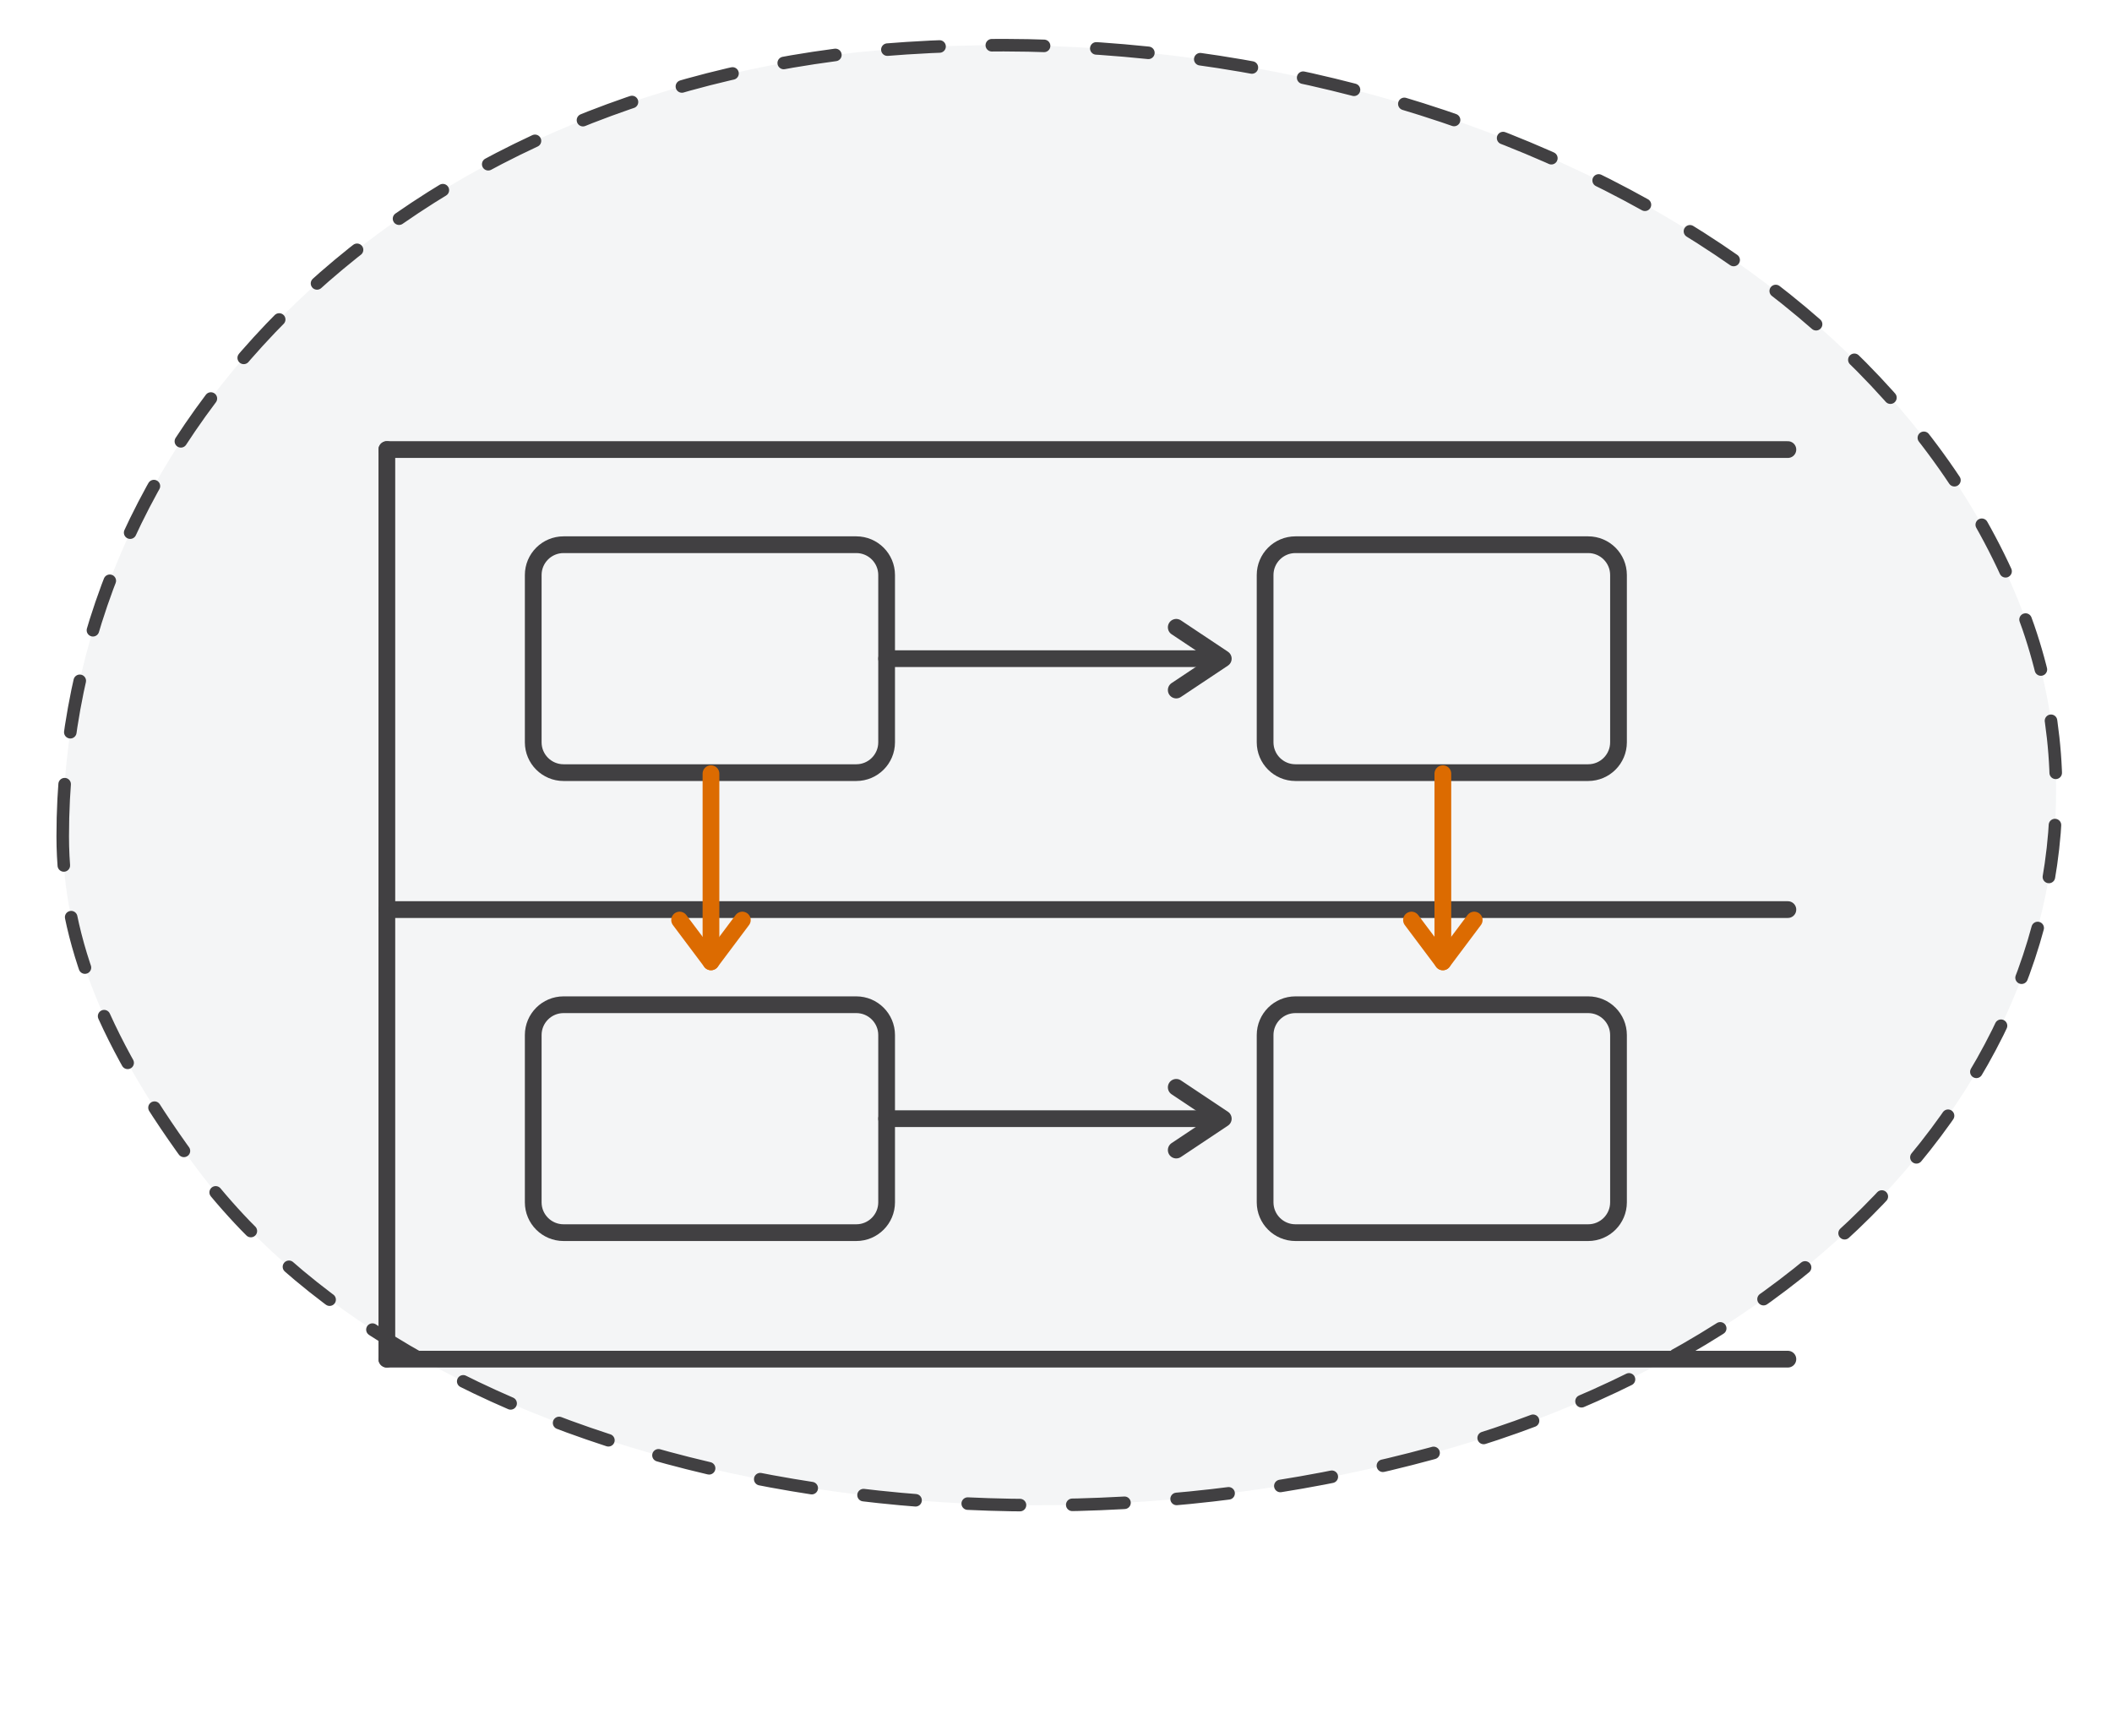
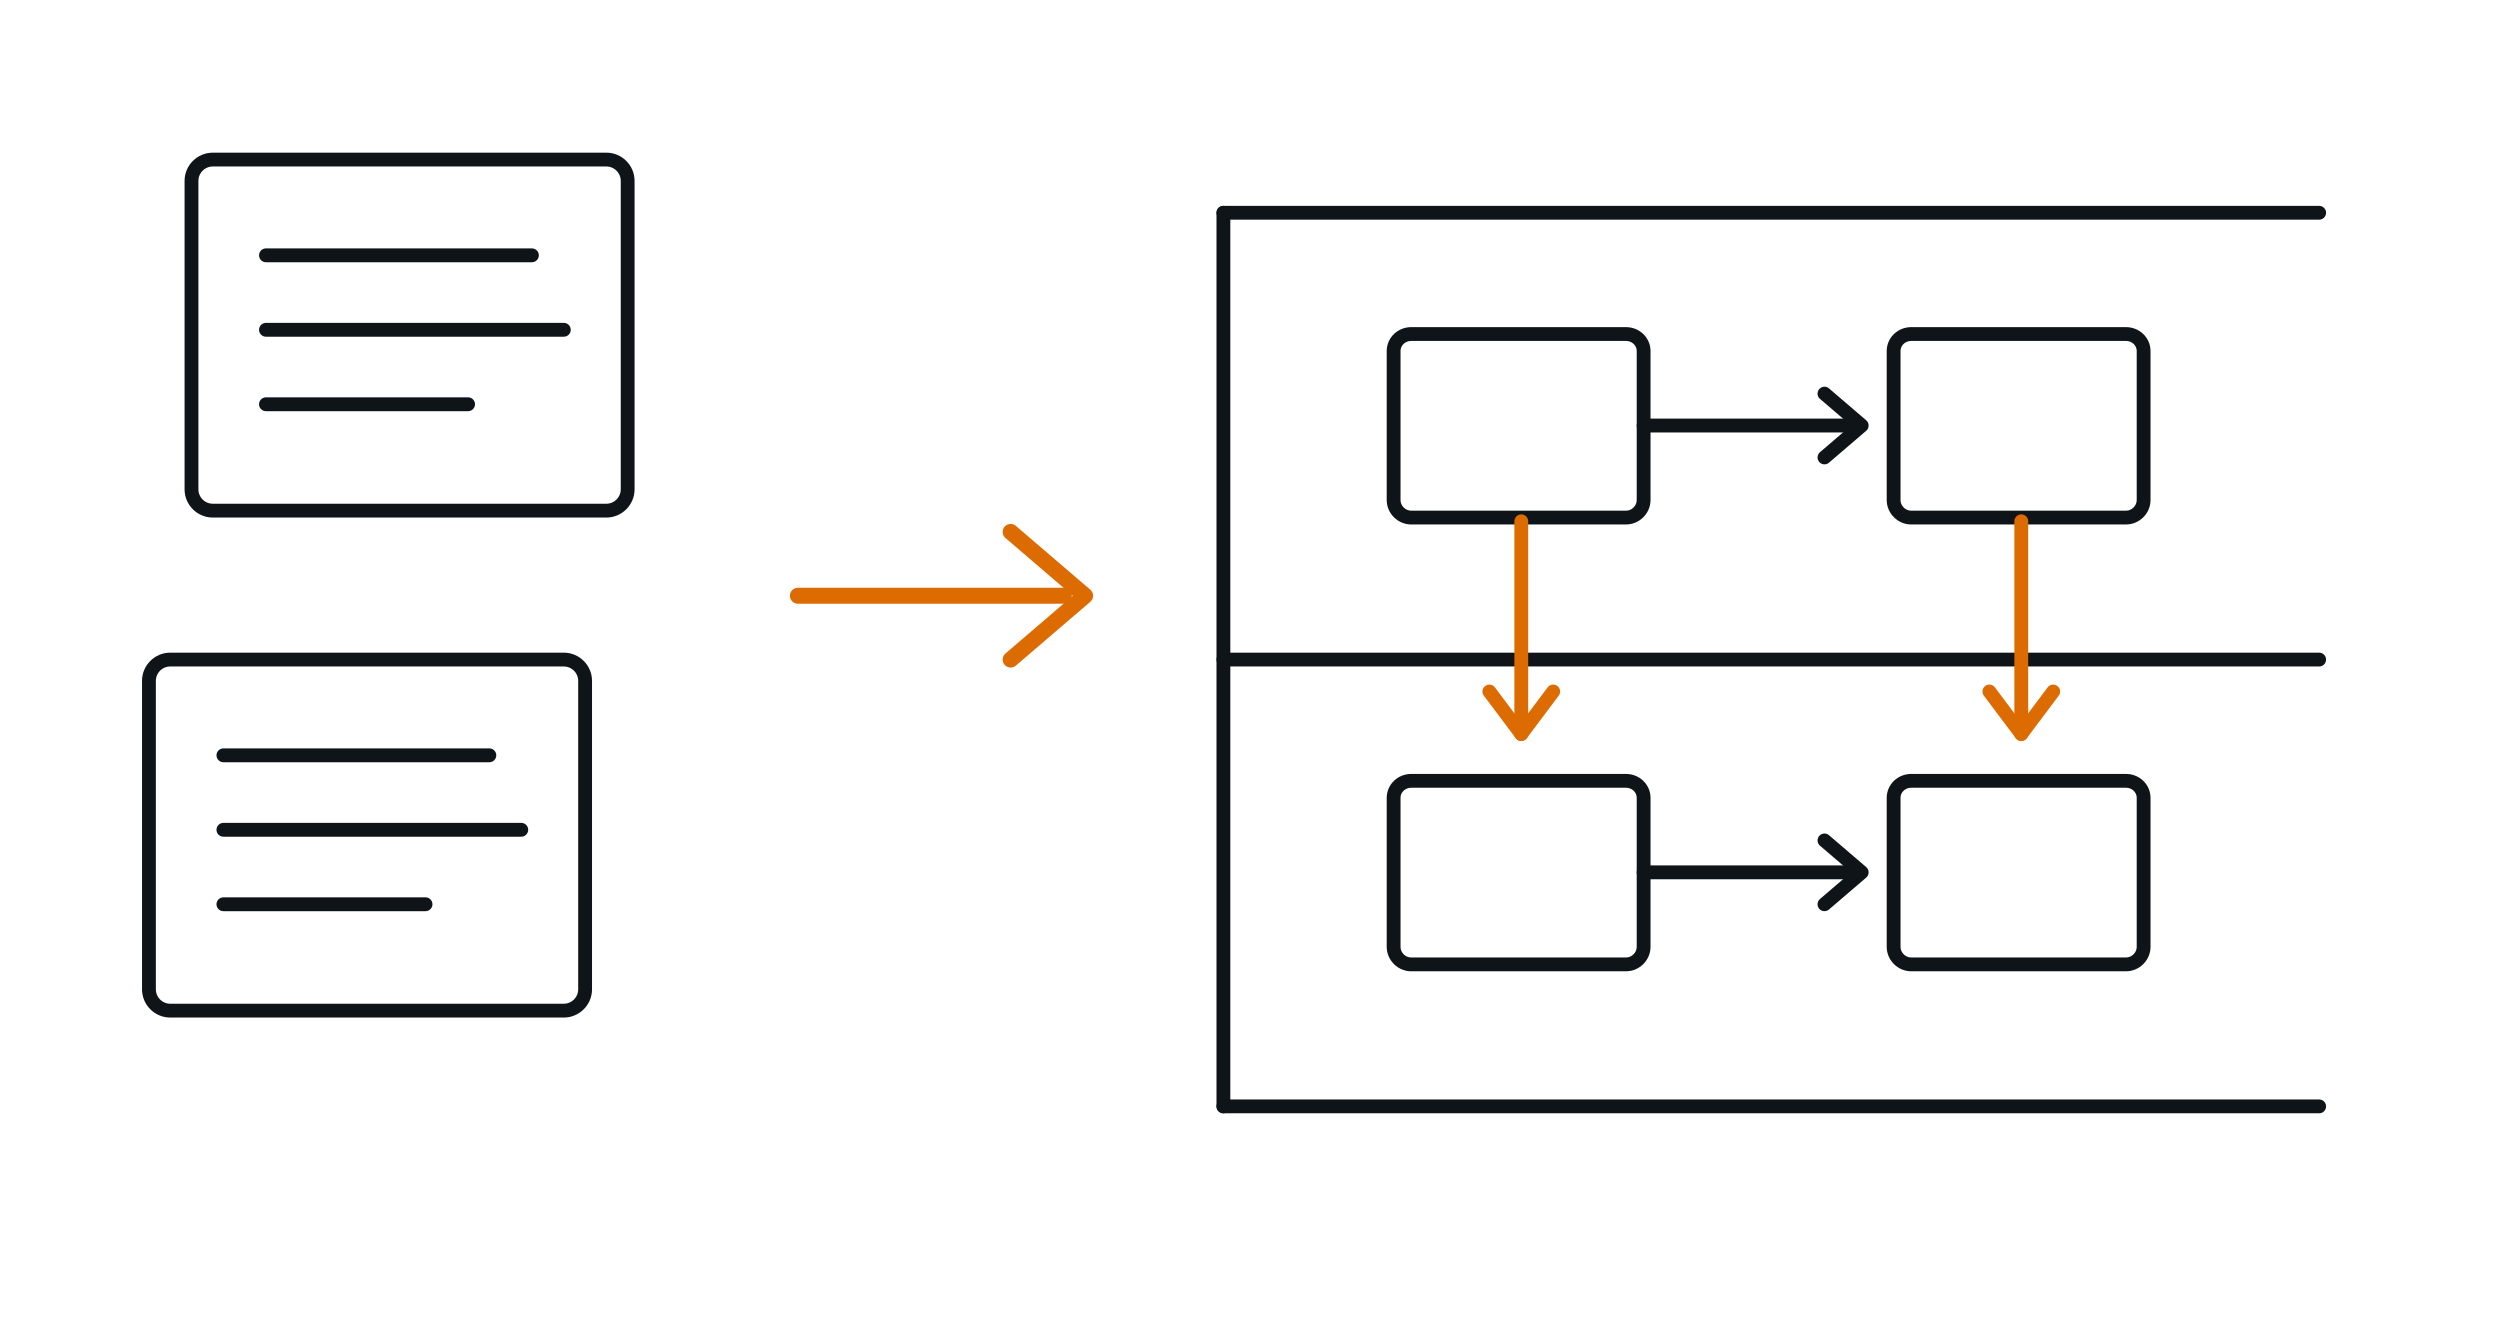
- <svg xmlns="http://www.w3.org/2000/svg" viewBox="24 32 404 332">
+ <svg xmlns="http://www.w3.org/2000/svg" viewBox="0 0 470 250">
  <g fill="none" stroke-linecap="round" stroke-linejoin="round">
-     <path d="M36 192c0-76 62-140 152-150 100-10 198 36 224 110 22 64-26 134-114 158-88 24-192 4-236-54-18-24-26-44-26-64Z" fill="#f4f5f6" stroke="#414042" stroke-width="2.4" stroke-dasharray="10 10" />
-     <g stroke="#414042" stroke-width="3.2">
-       <path d="M98 118h268" />
-       <path d="M98 206h268" />
-       <path d="M98 292h268" />
-       <path d="M98 118v174" />
-       <path d="M126 142c0-3.2 2.6-5.8 5.8-5.8h56c3.2 0 5.8 2.6 5.8 5.8v32c0 3.2-2.6 5.8-5.8 5.8h-56c-3.2 0-5.8-2.6-5.8-5.8Z" />
-       <path d="M266 142c0-3.2 2.6-5.8 5.8-5.8h56c3.2 0 5.8 2.6 5.8 5.8v32c0 3.2-2.6 5.8-5.8 5.8h-56c-3.2 0-5.8-2.6-5.8-5.8Z" />
-       <path d="M126 230c0-3.2 2.6-5.8 5.8-5.8h56c3.2 0 5.8 2.6 5.8 5.8v32c0 3.2-2.6 5.8-5.8 5.8h-56c-3.2 0-5.8-2.6-5.8-5.8Z" />
-       <path d="M266 230c0-3.2 2.6-5.8 5.8-5.8h56c3.2 0 5.8 2.6 5.8 5.8v32c0 3.2-2.6 5.8-5.8 5.8h-56c-3.2 0-5.8-2.6-5.8-5.8Z" />
-       <path d="M193.6 158h64" />
-       <path d="M249 152l9 6-9 6" />
-       <path d="M193.6 246h64" />
-       <path d="M249 240l9 6-9 6" />
+     <g stroke="#0f1419" stroke-width="2.6">
+       <path d="M36 34c0-2.2 1.8-4 4-4h74c2.2 0 4 1.8 4 4v58c0 2.2-1.8 4-4 4H40c-2.2 0-4-1.8-4-4Z" />
+       <path d="M50 48h50M50 62h56M50 76h38" />
+       <path d="M28 128c0-2.2 1.8-4 4-4h74c2.2 0 4 1.8 4 4v58c0 2.2-1.8 4-4 4H32c-2.2 0-4-1.8-4-4Z" />
+       <path d="M42 142h50M42 156h56M42 170h38" />
    </g>
-     <g stroke="#dc6b01" stroke-width="3.2">
-       <path d="M160 180v36" />
-       <path d="M154 208l6 8 6-8" />
-       <path d="M300 180v36" />
-       <path d="M294 208l6 8 6-8" />
+     <g stroke="#dc6b01" stroke-width="3">
+       <path d="M150 112h50" />
+       <path d="M190 100l14 12-14 12" />
+     </g>
+     <g stroke="#0f1419" stroke-width="2.6">
+       <path d="M230 40h206" />
+       <path d="M230 124h206" />
+       <path d="M230 208h206" />
+       <path d="M230 40v168" />
+       <path d="M262 66c0-1.8 1.5-3.2 3.3-3.2h40.4c1.8 0 3.3 1.4 3.3 3.2v28c0 1.8-1.5 3.3-3.3 3.3h-40.4c-1.8 0-3.3-1.5-3.3-3.3Z" />
+       <path d="M356 66c0-1.8 1.5-3.2 3.3-3.2h40.4c1.8 0 3.3 1.4 3.3 3.2v28c0 1.8-1.5 3.3-3.3 3.3h-40.4c-1.8 0-3.3-1.5-3.3-3.3Z" />
+       <path d="M262 150c0-1.8 1.5-3.2 3.3-3.2h40.4c1.8 0 3.3 1.4 3.3 3.2v28c0 1.8-1.5 3.3-3.3 3.3h-40.4c-1.8 0-3.3-1.5-3.3-3.3Z" />
+       <path d="M356 150c0-1.8 1.5-3.2 3.3-3.2h40.4c1.8 0 3.3 1.4 3.3 3.2v28c0 1.8-1.5 3.3-3.3 3.3h-40.4c-1.8 0-3.3-1.5-3.3-3.3Z" />
+       <path d="M309 80h40" />
+       <path d="M343 74l7 6-7 6" />
+       <path d="M309 164h40" />
+       <path d="M343 158l7 6-7 6" />
+     </g>
+     <g stroke="#dc6b01" stroke-width="2.6">
+       <path d="M286 98v40" />
+       <path d="M280 130l6 8 6-8" />
+       <path d="M380 98v40" />
+       <path d="M374 130l6 8 6-8" />
    </g>
  </g>
</svg>
